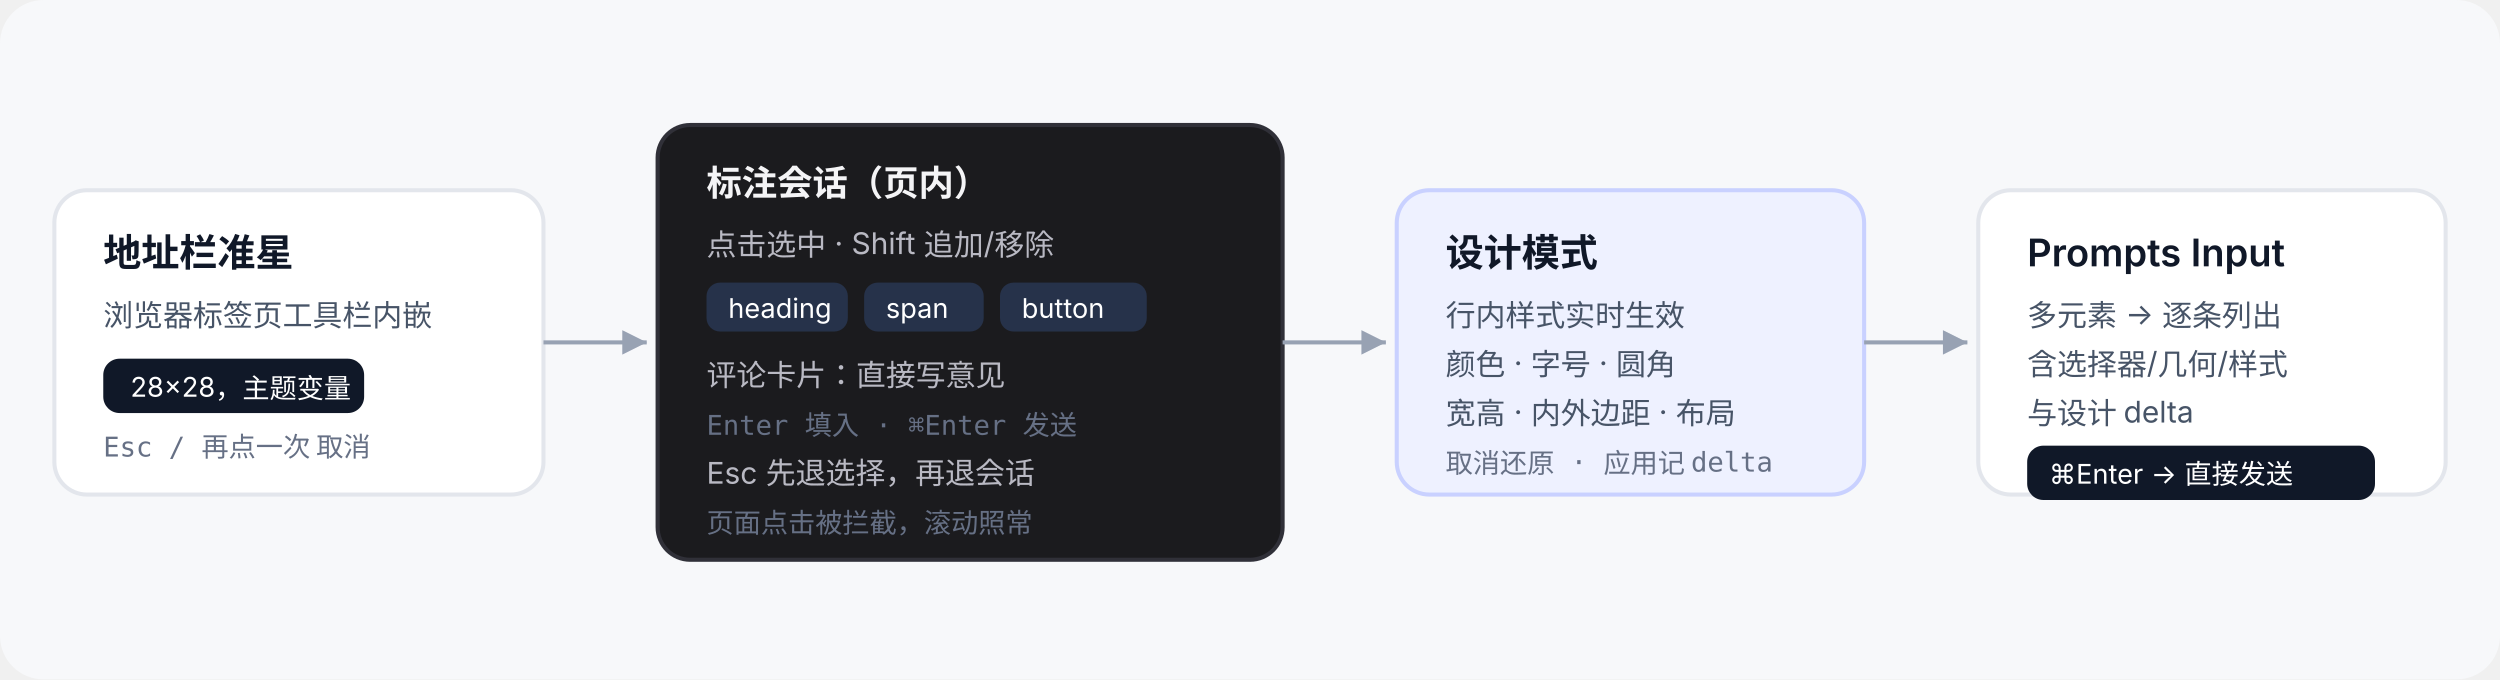
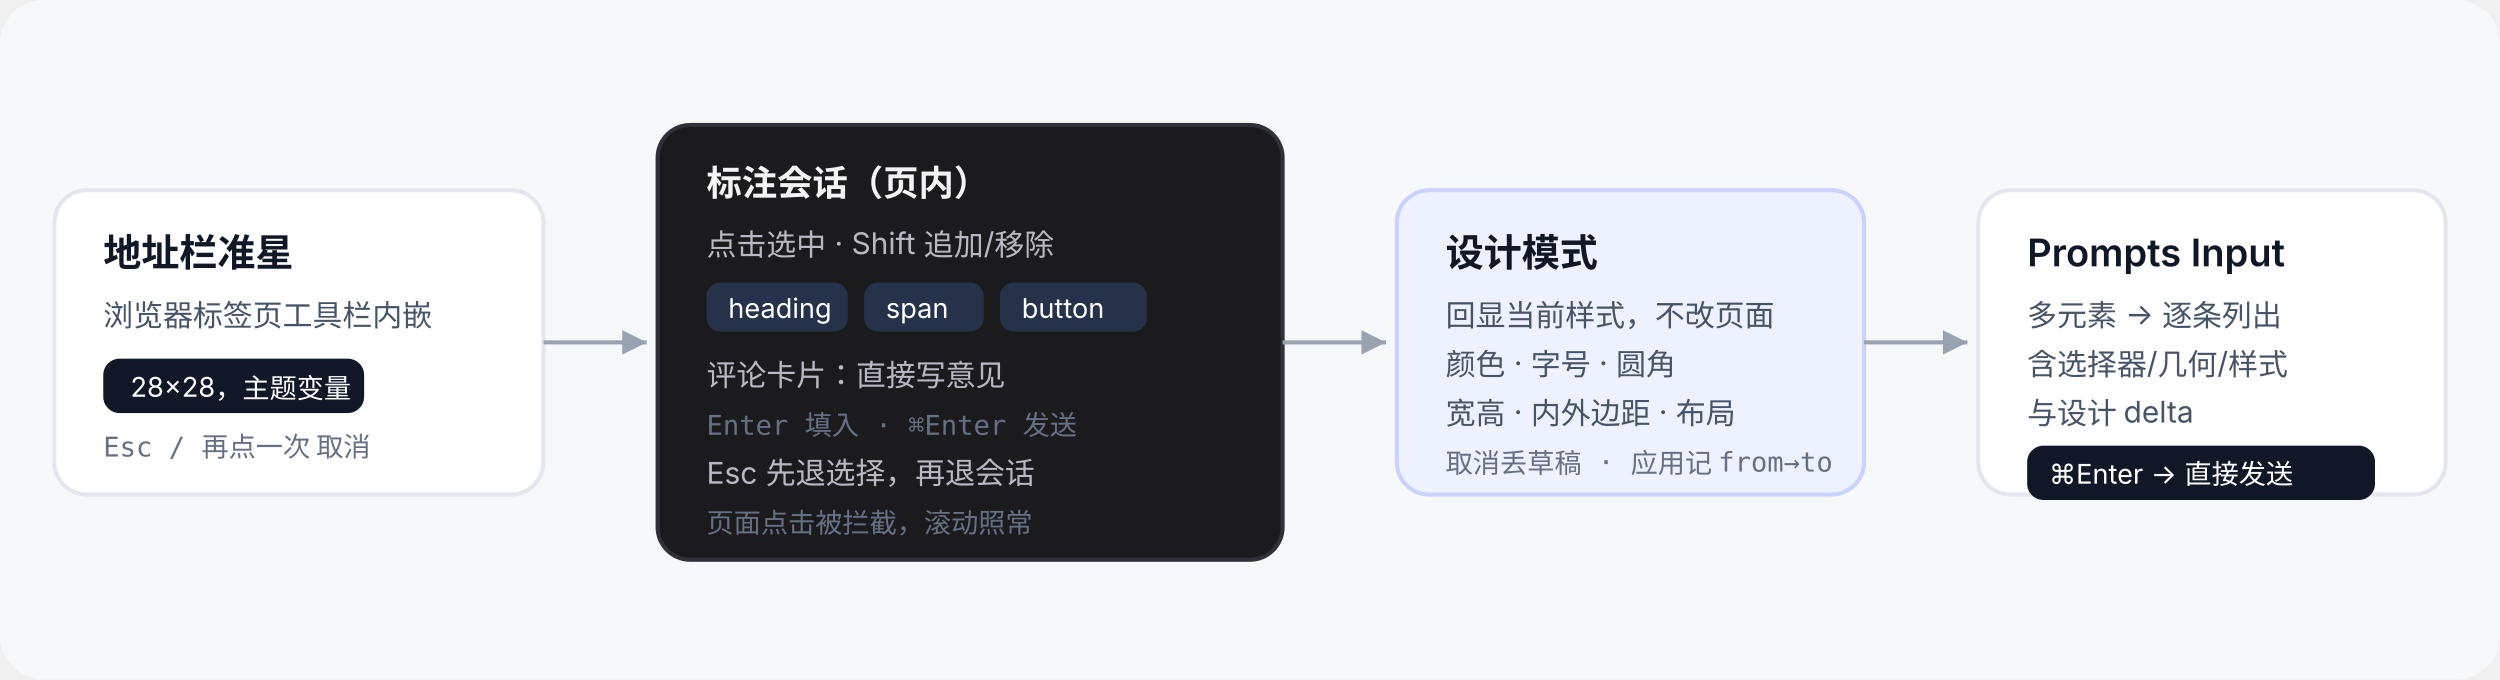
<svg xmlns="http://www.w3.org/2000/svg" width="920" height="250" viewBox="0 0 920 250" role="img" aria-label="在侧边浏览器地址栏进入标注会话，多选元素、写评论、设计模式微调，再填入或直接发送到 Prompts Input">
  <defs>
    <style>
      .bg { fill: #f7f8fa; }
      .card { fill: #ffffff; stroke: #e3e6ec; stroke-width: 1.5; }
      .step { fill: #eef1ff; stroke: #c9d1ff; stroke-width: 1.5; }
      .dark { fill: #1b1b1e; stroke: #303038; stroke-width: 1.5; }
      .title { font: 600 14px/1.4 -apple-system, BlinkMacSystemFont, "Segoe UI", "PingFang SC", sans-serif; fill: #101828; }
      .titleLight { font: 600 13px/1.4 -apple-system, BlinkMacSystemFont, "Segoe UI", "PingFang SC", sans-serif; fill: #f4f4f6; }
      .body { font: 11px/1.5 -apple-system, BlinkMacSystemFont, "Segoe UI", "PingFang SC", sans-serif; fill: #475467; }
      .bodyLight { font: 11px/1.5 -apple-system, BlinkMacSystemFont, "Segoe UI", "PingFang SC", sans-serif; fill: #b9b9c3; }
      .mono { font: 10px/1.5 ui-monospace, SFMono-Regular, Menlo, monospace; fill: #3538cd; }
      .arrow { stroke: #98a2b3; stroke-width: 1.5; fill: none; }
      .chip { fill: #101828; }
      .chiptext { font: 10px/1.5 -apple-system, BlinkMacSystemFont, "Segoe UI", "PingFang SC", sans-serif; fill: #ffffff; }
      .key { font: 10px/1.5 ui-monospace, SFMono-Regular, Menlo, monospace; fill: #667085; }
    </style>
    <marker id="a" markerWidth="8" markerHeight="8" refX="6" refY="3" orient="auto">
      <path d="M0,0 L6,3 L0,6 z" fill="#98a2b3" />
    </marker>
  </defs>
  <rect x="0" y="0" width="920" height="250" rx="16" class="bg" />
  <rect x="20" y="70" width="180" height="112" rx="12" class="card" />
  <text x="38" y="98" class="title">地址栏准星</text>
  <text x="38" y="120" class="body">浏览器标签页工具栏内嵌</text>
  <rect x="38" y="132" width="96" height="20" rx="6" class="chip" />
  <text x="48" y="146" class="chiptext">28×28，主题变量</text>
  <text x="38" y="168" class="key">Esc / 再点一次 取消</text>
  <line x1="200" y1="126" x2="238" y2="126" class="arrow" marker-end="url(#a)" />
  <rect x="242" y="46" width="230" height="160" rx="12" class="dark" />
  <text x="260" y="72" class="titleLight">标注会话（页内）</text>
  <text x="260" y="94" class="bodyLight">点击选中 · Shift 追加/移除</text>
  <rect x="260" y="104" width="52" height="18" rx="5" fill="#26324a" />
  <text x="268" y="117" class="chiptext">heading</text>
  <rect x="318" y="104" width="44" height="18" rx="5" fill="#26324a" />
  <text x="326" y="117" class="chiptext">span</text>
  <rect x="368" y="104" width="54" height="18" rx="5" fill="#26324a" />
  <text x="376" y="117" class="chiptext">button</text>
  <text x="260" y="142" class="bodyLight">评论卡片：直接写意见</text>
  <text x="260" y="160" class="key">Enter 填入 · ⌘Enter 发送</text>
  <text x="260" y="178" class="bodyLight">Esc 先退选择，再退会话</text>
  <text x="260" y="196" class="key">页面点击被拦截，滚动照常</text>
  <line x1="472" y1="126" x2="510" y2="126" class="arrow" marker-end="url(#a)" />
  <rect x="514" y="70" width="172" height="112" rx="12" class="step" />
  <text x="532" y="98" class="title">设计模式</text>
-   <text x="532" y="120" class="body">行内样式实时生效</text>
+   <text x="532" y="120" class="body">回显当前样式，不改页面</text>
  <text x="532" y="138" class="body">颜色 · 字号 · 圆角</text>
  <text x="532" y="156" class="body">宽高 · 内外边距 · 布局</text>
-   <text x="532" y="174" class="key">取消还原 · 应用记 delta</text>
+   <text x="532" y="174" class="key">取消丢草稿 · 应用记 from→to</text>
  <line x1="686" y1="126" x2="724" y2="126" class="arrow" marker-end="url(#a)" />
  <rect x="728" y="70" width="172" height="112" rx="12" class="card" />
  <text x="746" y="98" class="title">Prompts Input</text>
  <text x="746" y="120" class="body">多元素 → 逐条列出</text>
  <text x="746" y="138" class="body">含选择器/几何/样式</text>
  <text x="746" y="156" class="body">与设计 delta</text>
  <rect x="746" y="164" width="128" height="20" rx="6" class="chip" />
  <text x="754" y="178" class="chiptext">⌘Enter → 直接发送</text>
</svg>
